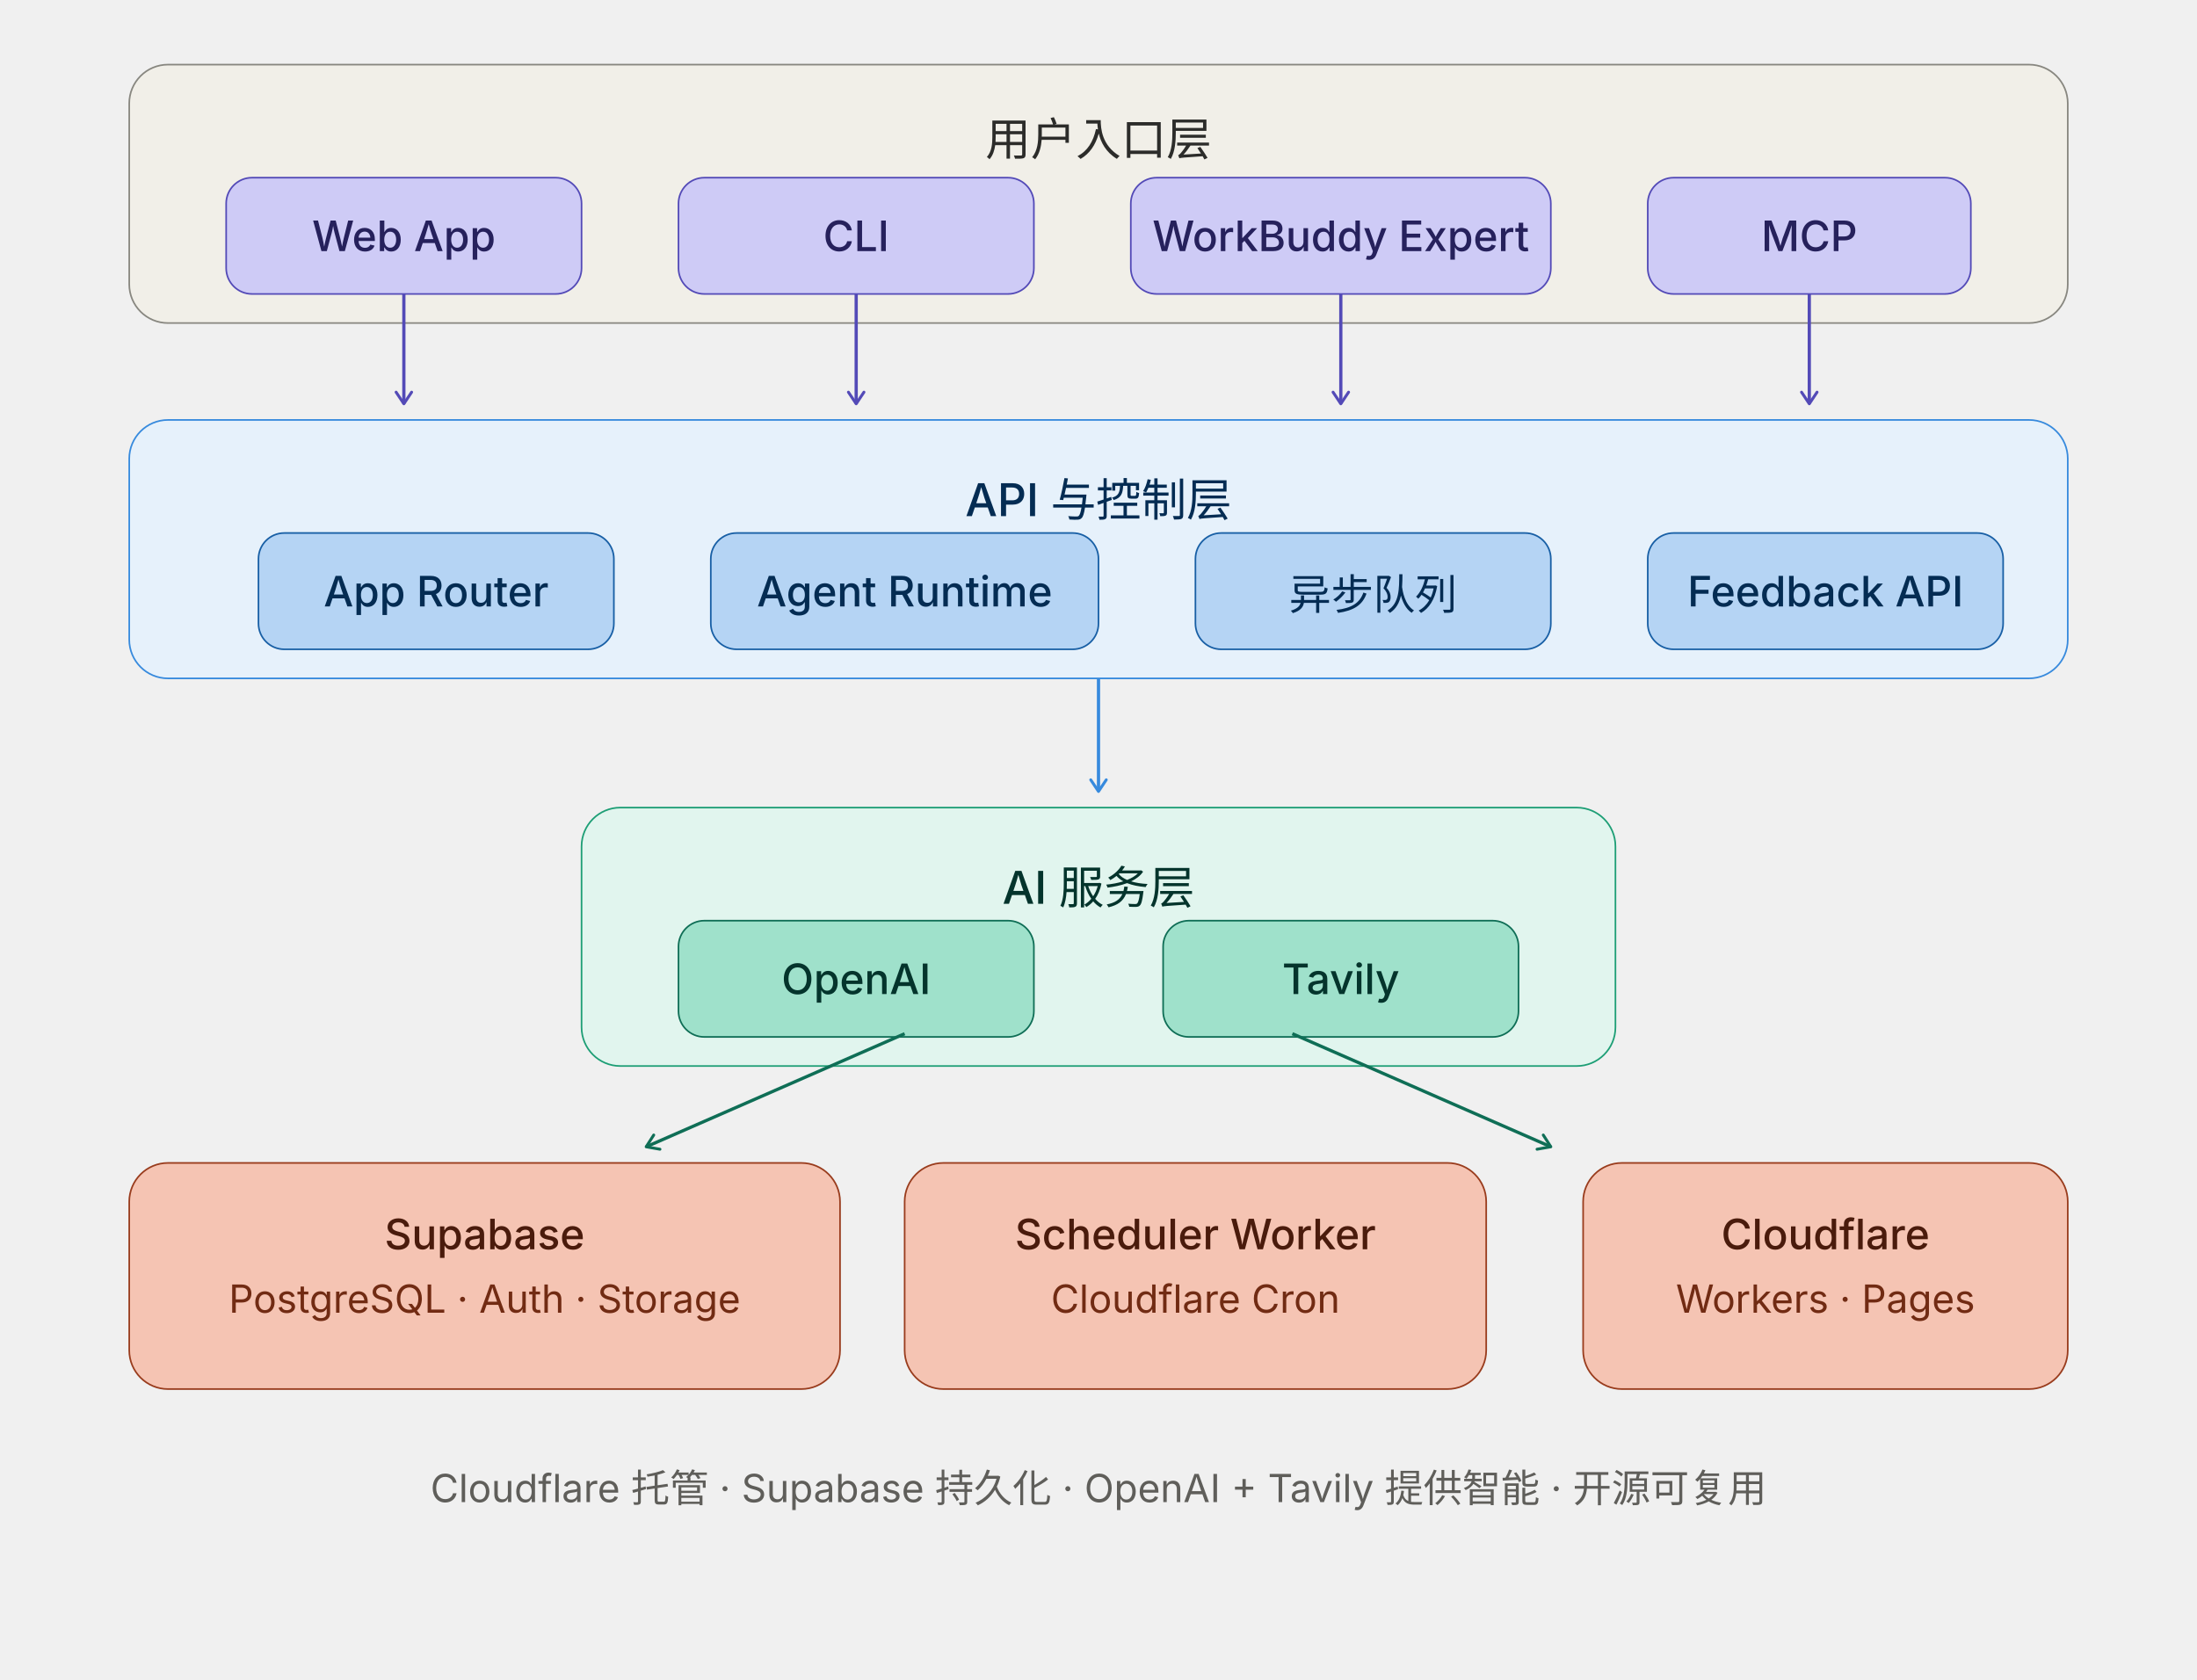
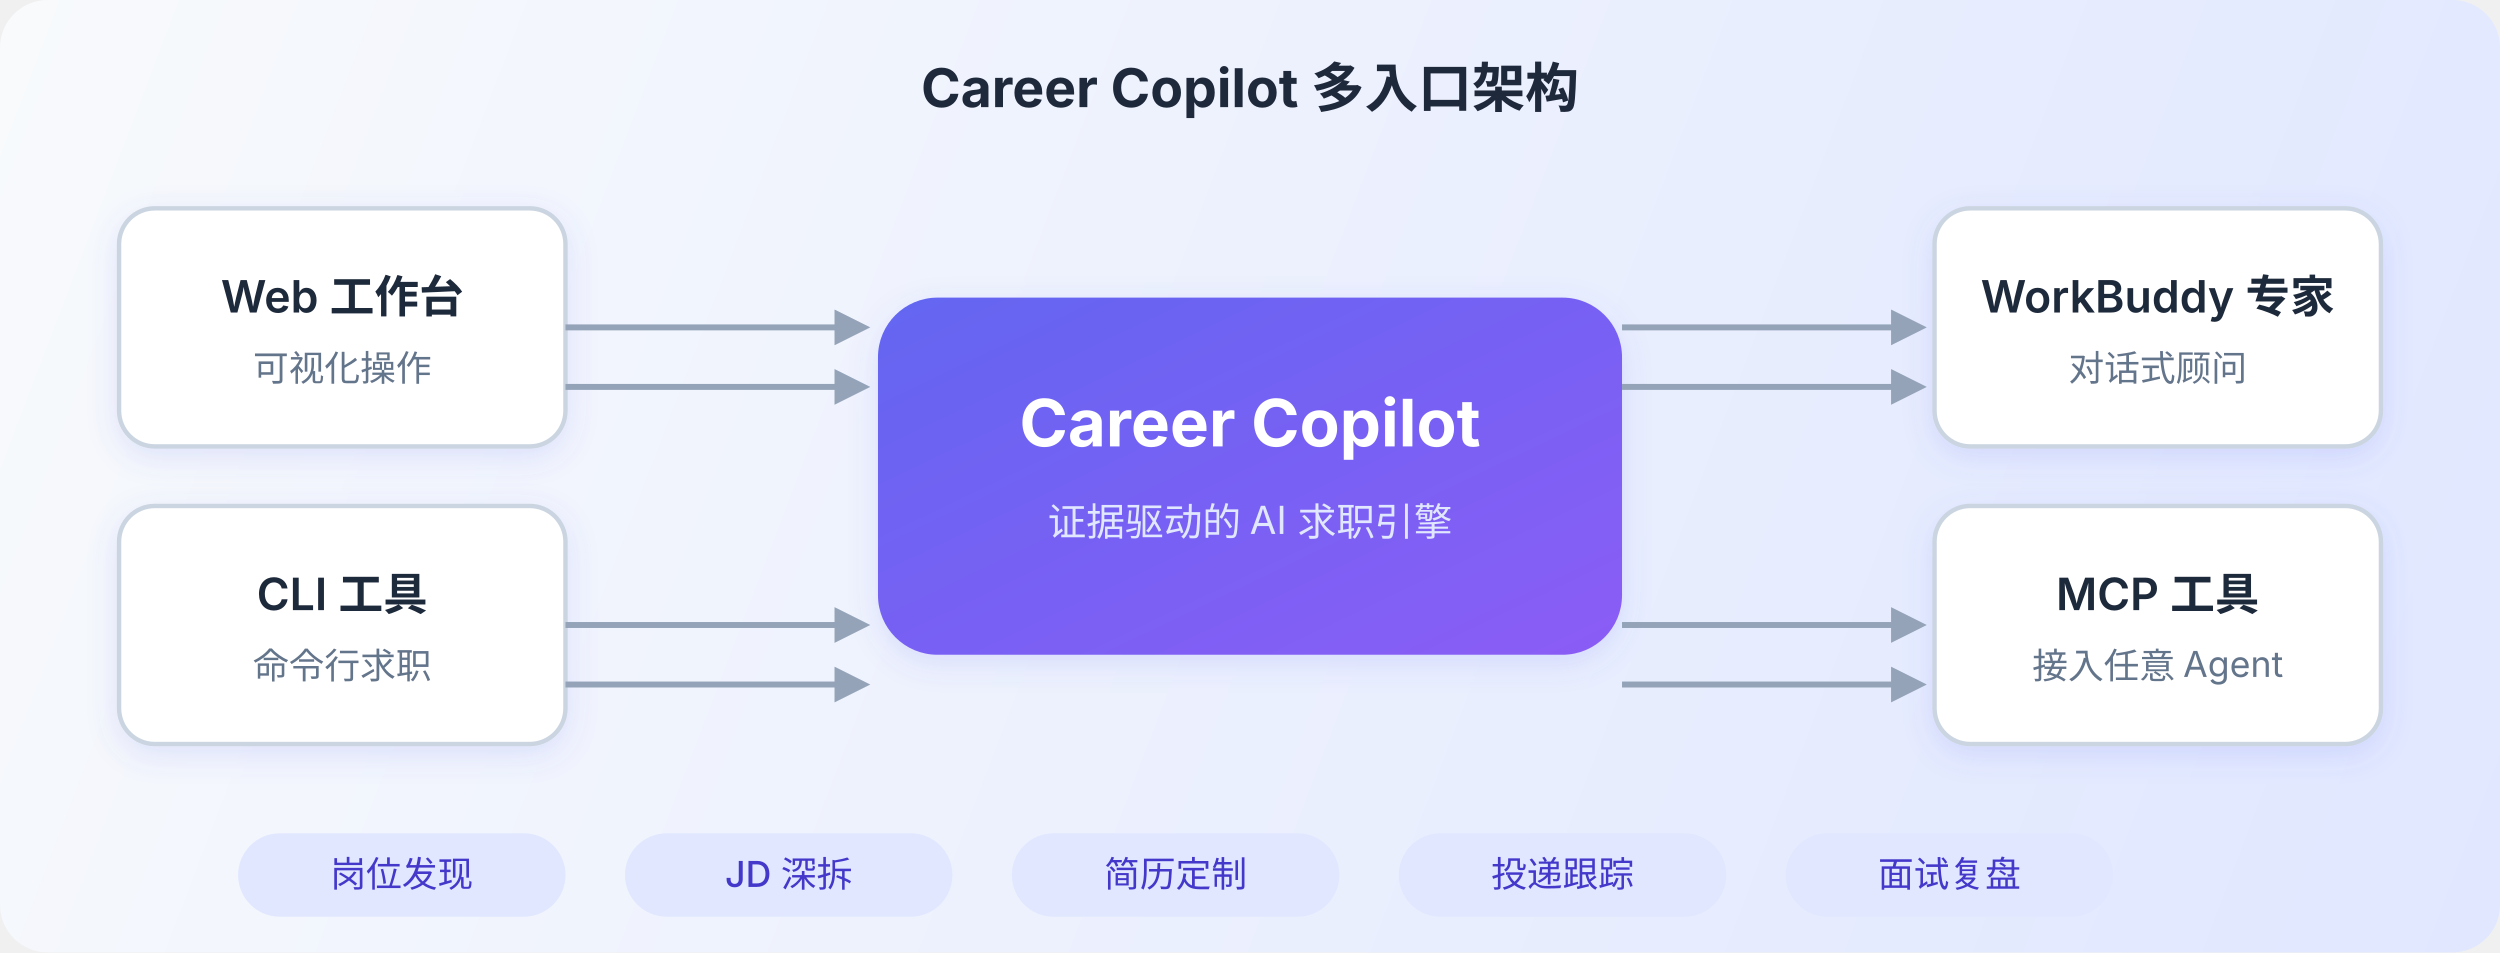
- <svg xmlns="http://www.w3.org/2000/svg" viewBox="0 0 680 520" width="100%" role="img" style="font-family:Inter,ui-sans-serif,system-ui,sans-serif">
+ <svg xmlns="http://www.w3.org/2000/svg" viewBox="0 0 840 320" fill="none">
+   <defs>
+     <linearGradient id="bg" x1="0" y1="0" x2="840" y2="320" gradientUnits="userSpaceOnUse">
+       <stop offset="0%" stop-color="#f8fafc" />
+       <stop offset="100%" stop-color="#e0e7ff" />
+     </linearGradient>
+     <linearGradient id="accent" x1="0" y1="0" x2="1" y2="1">
+       <stop offset="0%" stop-color="#6366f1" />
+       <stop offset="100%" stop-color="#8b5cf6" />
+     </linearGradient>
+     <filter id="soft" x="-20%" y="-20%" width="140%" height="140%">
+       <feDropShadow dx="0" dy="3" stdDeviation="5" flood-color="#6366f1" flood-opacity="0.15" />
+     </filter>
+   </defs>
+   <rect width="840" height="320" rx="16" fill="url(#bg)" />
+   <text x="420" y="36" text-anchor="middle" font-family="Inter, ui-sans-serif, system-ui, sans-serif" font-size="18" font-weight="700" fill="#1e293b">Career Copilot 多入口架构</text>
+   <g filter="url(#soft)">
+     <rect x="40" y="70" width="150" height="80" rx="12" fill="white" stroke="#cbd5e1" stroke-width="1.5" />
+     <text x="115" y="105" text-anchor="middle" font-family="Inter, ui-sans-serif, system-ui, sans-serif" font-size="15" font-weight="600" fill="#1e293b">Web 工作台</text>
+     <text x="115" y="128" text-anchor="middle" font-family="Inter, ui-sans-serif, system-ui, sans-serif" font-size="12" fill="#64748b">可视化操作</text>
+   </g>
+   <g filter="url(#soft)">
+     <rect x="40" y="170" width="150" height="80" rx="12" fill="white" stroke="#cbd5e1" stroke-width="1.5" />
+     <text x="115" y="205" text-anchor="middle" font-family="Inter, ui-sans-serif, system-ui, sans-serif" font-size="15" font-weight="600" fill="#1e293b">CLI 工具</text>
+     <text x="115" y="228" text-anchor="middle" font-family="Inter, ui-sans-serif, system-ui, sans-serif" font-size="12" fill="#64748b">命令行求职</text>
+   </g>
+   <g filter="url(#soft)">
+     <rect x="650" y="70" width="150" height="80" rx="12" fill="white" stroke="#cbd5e1" stroke-width="1.5" />
+     <text x="725" y="105" text-anchor="middle" font-family="Inter, ui-sans-serif, system-ui, sans-serif" font-size="15" font-weight="600" fill="#1e293b">WorkBuddy 专家</text>
+     <text x="725" y="128" text-anchor="middle" font-family="Inter, ui-sans-serif, system-ui, sans-serif" font-size="12" fill="#64748b">对话式顾问</text>
+   </g>
+   <g filter="url(#soft)">
+     <rect x="650" y="170" width="150" height="80" rx="12" fill="white" stroke="#cbd5e1" stroke-width="1.5" />
+     <text x="725" y="205" text-anchor="middle" font-family="Inter, ui-sans-serif, system-ui, sans-serif" font-size="15" font-weight="600" fill="#1e293b">MCP 工具</text>
+     <text x="725" y="228" text-anchor="middle" font-family="Inter, ui-sans-serif, system-ui, sans-serif" font-size="12" fill="#64748b">接入任意 Agent</text>
+   </g>
+   <g filter="url(#soft)">
+     <rect x="295" y="100" width="250" height="120" rx="20" fill="url(#accent)" />
+     <text x="420" y="150" text-anchor="middle" font-family="Inter, ui-sans-serif, system-ui, sans-serif" font-size="22" font-weight="700" fill="white">Career Copilot</text>
+     <text x="420" y="180" text-anchor="middle" font-family="Inter, ui-sans-serif, system-ui, sans-serif" font-size="13" fill="#e0e7ff">证据驱动的 AI 求职引擎</text>
+   </g>
+   <path d="M190 110 H290" stroke="#94a3b8" stroke-width="2" marker-end="url(#arrow)" />
+   <path d="M190 130 H290" stroke="#94a3b8" stroke-width="2" marker-end="url(#arrow)" />
+   <path d="M190 210 H290" stroke="#94a3b8" stroke-width="2" marker-end="url(#arrow)" />
+   <path d="M190 230 H290" stroke="#94a3b8" stroke-width="2" marker-end="url(#arrow)" />
+   <path d="M545 110 H645" stroke="#94a3b8" stroke-width="2" marker-end="url(#arrow)" />
+   <path d="M545 130 H645" stroke="#94a3b8" stroke-width="2" marker-end="url(#arrow)" />
+   <path d="M545 210 H645" stroke="#94a3b8" stroke-width="2" marker-end="url(#arrow)" />
+   <path d="M545 230 H645" stroke="#94a3b8" stroke-width="2" marker-end="url(#arrow)" />
  <defs>
    <marker id="arrow" viewBox="0 0 10 10" refX="8" refY="5" markerWidth="6" markerHeight="6" orient="auto-start-reverse">
-       <path d="M2 1L8 5L2 9" fill="none" stroke="context-stroke" stroke-width="1.5" stroke-linecap="round" stroke-linejoin="round" />
+       <path d="M 0 0 L 10 5 L 0 10 z" fill="#94a3b8" />
    </marker>
  </defs>
-   <rect x="40" y="20" width="600" height="80" rx="12" fill="#F1EFE8" stroke="#888780" stroke-width="0.5" />
-   <text x="340" y="42" text-anchor="middle" dominant-baseline="central" fill="#2C2C2A" font-size="14" font-weight="500">用户入口层</text>
-   <rect x="70" y="55" width="110" height="36" rx="8" fill="#CECBF6" stroke="#534AB7" stroke-width="0.5" />
-   <text x="125" y="73" text-anchor="middle" dominant-baseline="central" fill="#26215C" font-size="13" font-weight="500">Web App</text>
-   <rect x="210" y="55" width="110" height="36" rx="8" fill="#CECBF6" stroke="#534AB7" stroke-width="0.5" />
-   <text x="265" y="73" text-anchor="middle" dominant-baseline="central" fill="#26215C" font-size="13" font-weight="500">CLI</text>
-   <rect x="350" y="55" width="130" height="36" rx="8" fill="#CECBF6" stroke="#534AB7" stroke-width="0.5" />
-   <text x="415" y="73" text-anchor="middle" dominant-baseline="central" fill="#26215C" font-size="13" font-weight="500">WorkBuddy Expert</text>
-   <rect x="510" y="55" width="100" height="36" rx="8" fill="#CECBF6" stroke="#534AB7" stroke-width="0.5" />
-   <text x="560" y="73" text-anchor="middle" dominant-baseline="central" fill="#26215C" font-size="13" font-weight="500">MCP</text>
-   <line x1="125" y1="91" x2="125" y2="125" stroke="#534AB7" stroke-width="1" marker-end="url(#arrow)" />
-   <line x1="265" y1="91" x2="265" y2="125" stroke="#534AB7" stroke-width="1" marker-end="url(#arrow)" />
-   <line x1="415" y1="91" x2="415" y2="125" stroke="#534AB7" stroke-width="1" marker-end="url(#arrow)" />
-   <line x1="560" y1="91" x2="560" y2="125" stroke="#534AB7" stroke-width="1" marker-end="url(#arrow)" />
-   <rect x="40" y="130" width="600" height="80" rx="12" fill="#E6F1FB" stroke="#378ADD" stroke-width="0.5" />
-   <text x="340" y="152" text-anchor="middle" dominant-baseline="central" fill="#042C53" font-size="14" font-weight="500">API 与控制层</text>
-   <rect x="80" y="165" width="110" height="36" rx="8" fill="#B5D4F4" stroke="#185FA5" stroke-width="0.5" />
-   <text x="135" y="183" text-anchor="middle" dominant-baseline="central" fill="#042C53" font-size="13" font-weight="500">App Router</text>
-   <rect x="220" y="165" width="120" height="36" rx="8" fill="#B5D4F4" stroke="#185FA5" stroke-width="0.5" />
-   <text x="280" y="183" text-anchor="middle" dominant-baseline="central" fill="#042C53" font-size="13" font-weight="500">Agent Runtime</text>
-   <rect x="370" y="165" width="110" height="36" rx="8" fill="#B5D4F4" stroke="#185FA5" stroke-width="0.5" />
-   <text x="425" y="183" text-anchor="middle" dominant-baseline="central" fill="#042C53" font-size="13" font-weight="500">异步队列</text>
-   <rect x="510" y="165" width="110" height="36" rx="8" fill="#B5D4F4" stroke="#185FA5" stroke-width="0.5" />
-   <text x="565" y="183" text-anchor="middle" dominant-baseline="central" fill="#042C53" font-size="13" font-weight="500">Feedback API</text>
-   <line x1="340" y1="210" x2="340" y2="245" stroke="#378ADD" stroke-width="1" marker-end="url(#arrow)" />
-   <rect x="180" y="250" width="320" height="80" rx="12" fill="#E1F5EE" stroke="#1D9E75" stroke-width="0.5" />
-   <text x="340" y="272" text-anchor="middle" dominant-baseline="central" fill="#04342C" font-size="14" font-weight="500">AI 服务层</text>
-   <rect x="210" y="285" width="110" height="36" rx="8" fill="#9FE1CB" stroke="#0F6E56" stroke-width="0.5" />
-   <text x="265" y="303" text-anchor="middle" dominant-baseline="central" fill="#04342C" font-size="13" font-weight="500">OpenAI</text>
-   <rect x="360" y="285" width="110" height="36" rx="8" fill="#9FE1CB" stroke="#0F6E56" stroke-width="0.5" />
-   <text x="415" y="303" text-anchor="middle" dominant-baseline="central" fill="#04342C" font-size="13" font-weight="500">Tavily</text>
-   <line x1="280" y1="320" x2="200" y2="355" stroke="#0F6E56" stroke-width="1" marker-end="url(#arrow)" />
-   <line x1="400" y1="320" x2="480" y2="355" stroke="#0F6E56" stroke-width="1" marker-end="url(#arrow)" />
-   <rect x="40" y="360" width="220" height="70" rx="12" fill="#F5C4B3" stroke="#993C1D" stroke-width="0.5" />
-   <text x="150" y="382" text-anchor="middle" dominant-baseline="central" fill="#4A1B0C" font-size="13" font-weight="500">Supabase</text>
-   <text x="150" y="402" text-anchor="middle" dominant-baseline="central" fill="#712B13" font-size="12">PostgreSQL · Auth · Storage</text>
-   <rect x="280" y="360" width="180" height="70" rx="12" fill="#F5C4B3" stroke="#993C1D" stroke-width="0.5" />
-   <text x="370" y="382" text-anchor="middle" dominant-baseline="central" fill="#4A1B0C" font-size="13" font-weight="500">Scheduler Worker</text>
-   <text x="370" y="402" text-anchor="middle" dominant-baseline="central" fill="#712B13" font-size="12">Cloudflare Cron</text>
-   <rect x="490" y="360" width="150" height="70" rx="12" fill="#F5C4B3" stroke="#993C1D" stroke-width="0.5" />
-   <text x="565" y="382" text-anchor="middle" dominant-baseline="central" fill="#4A1B0C" font-size="13" font-weight="500">Cloudflare</text>
-   <text x="565" y="402" text-anchor="middle" dominant-baseline="central" fill="#712B13" font-size="12">Workers · Pages</text>
-   <text x="340" y="465" text-anchor="middle" fill="#5F5E5A" font-size="12" font-weight="400">Cloudflare 托管 · Supabase 持久化 · OpenAI + Tavily 提供智能 · 开源可复用</text>
+   <g>
+     <rect x="80" y="280" width="110" height="28" rx="14" fill="#e0e7ff" />
+     <text x="135" y="298" text-anchor="middle" font-family="Inter, ui-sans-serif, system-ui, sans-serif" font-size="12" font-weight="500" fill="#4338ca">岗位发现</text>
+     <rect x="210" y="280" width="110" height="28" rx="14" fill="#e0e7ff" />
+     <text x="265" y="298" text-anchor="middle" font-family="Inter, ui-sans-serif, system-ui, sans-serif" font-size="12" font-weight="500" fill="#4338ca">JD 深拆</text>
+     <rect x="340" y="280" width="110" height="28" rx="14" fill="#e0e7ff" />
+     <text x="395" y="298" text-anchor="middle" font-family="Inter, ui-sans-serif, system-ui, sans-serif" font-size="12" font-weight="500" fill="#4338ca">简历定制</text>
+     <rect x="470" y="280" width="110" height="28" rx="14" fill="#e0e7ff" />
+     <text x="525" y="298" text-anchor="middle" font-family="Inter, ui-sans-serif, system-ui, sans-serif" font-size="12" font-weight="500" fill="#4338ca">投递跟踪</text>
+     <rect x="600" y="280" width="110" height="28" rx="14" fill="#e0e7ff" />
+     <text x="655" y="298" text-anchor="middle" font-family="Inter, ui-sans-serif, system-ui, sans-serif" font-size="12" font-weight="500" fill="#4338ca">面试复盘</text>
+   </g>
</svg>
